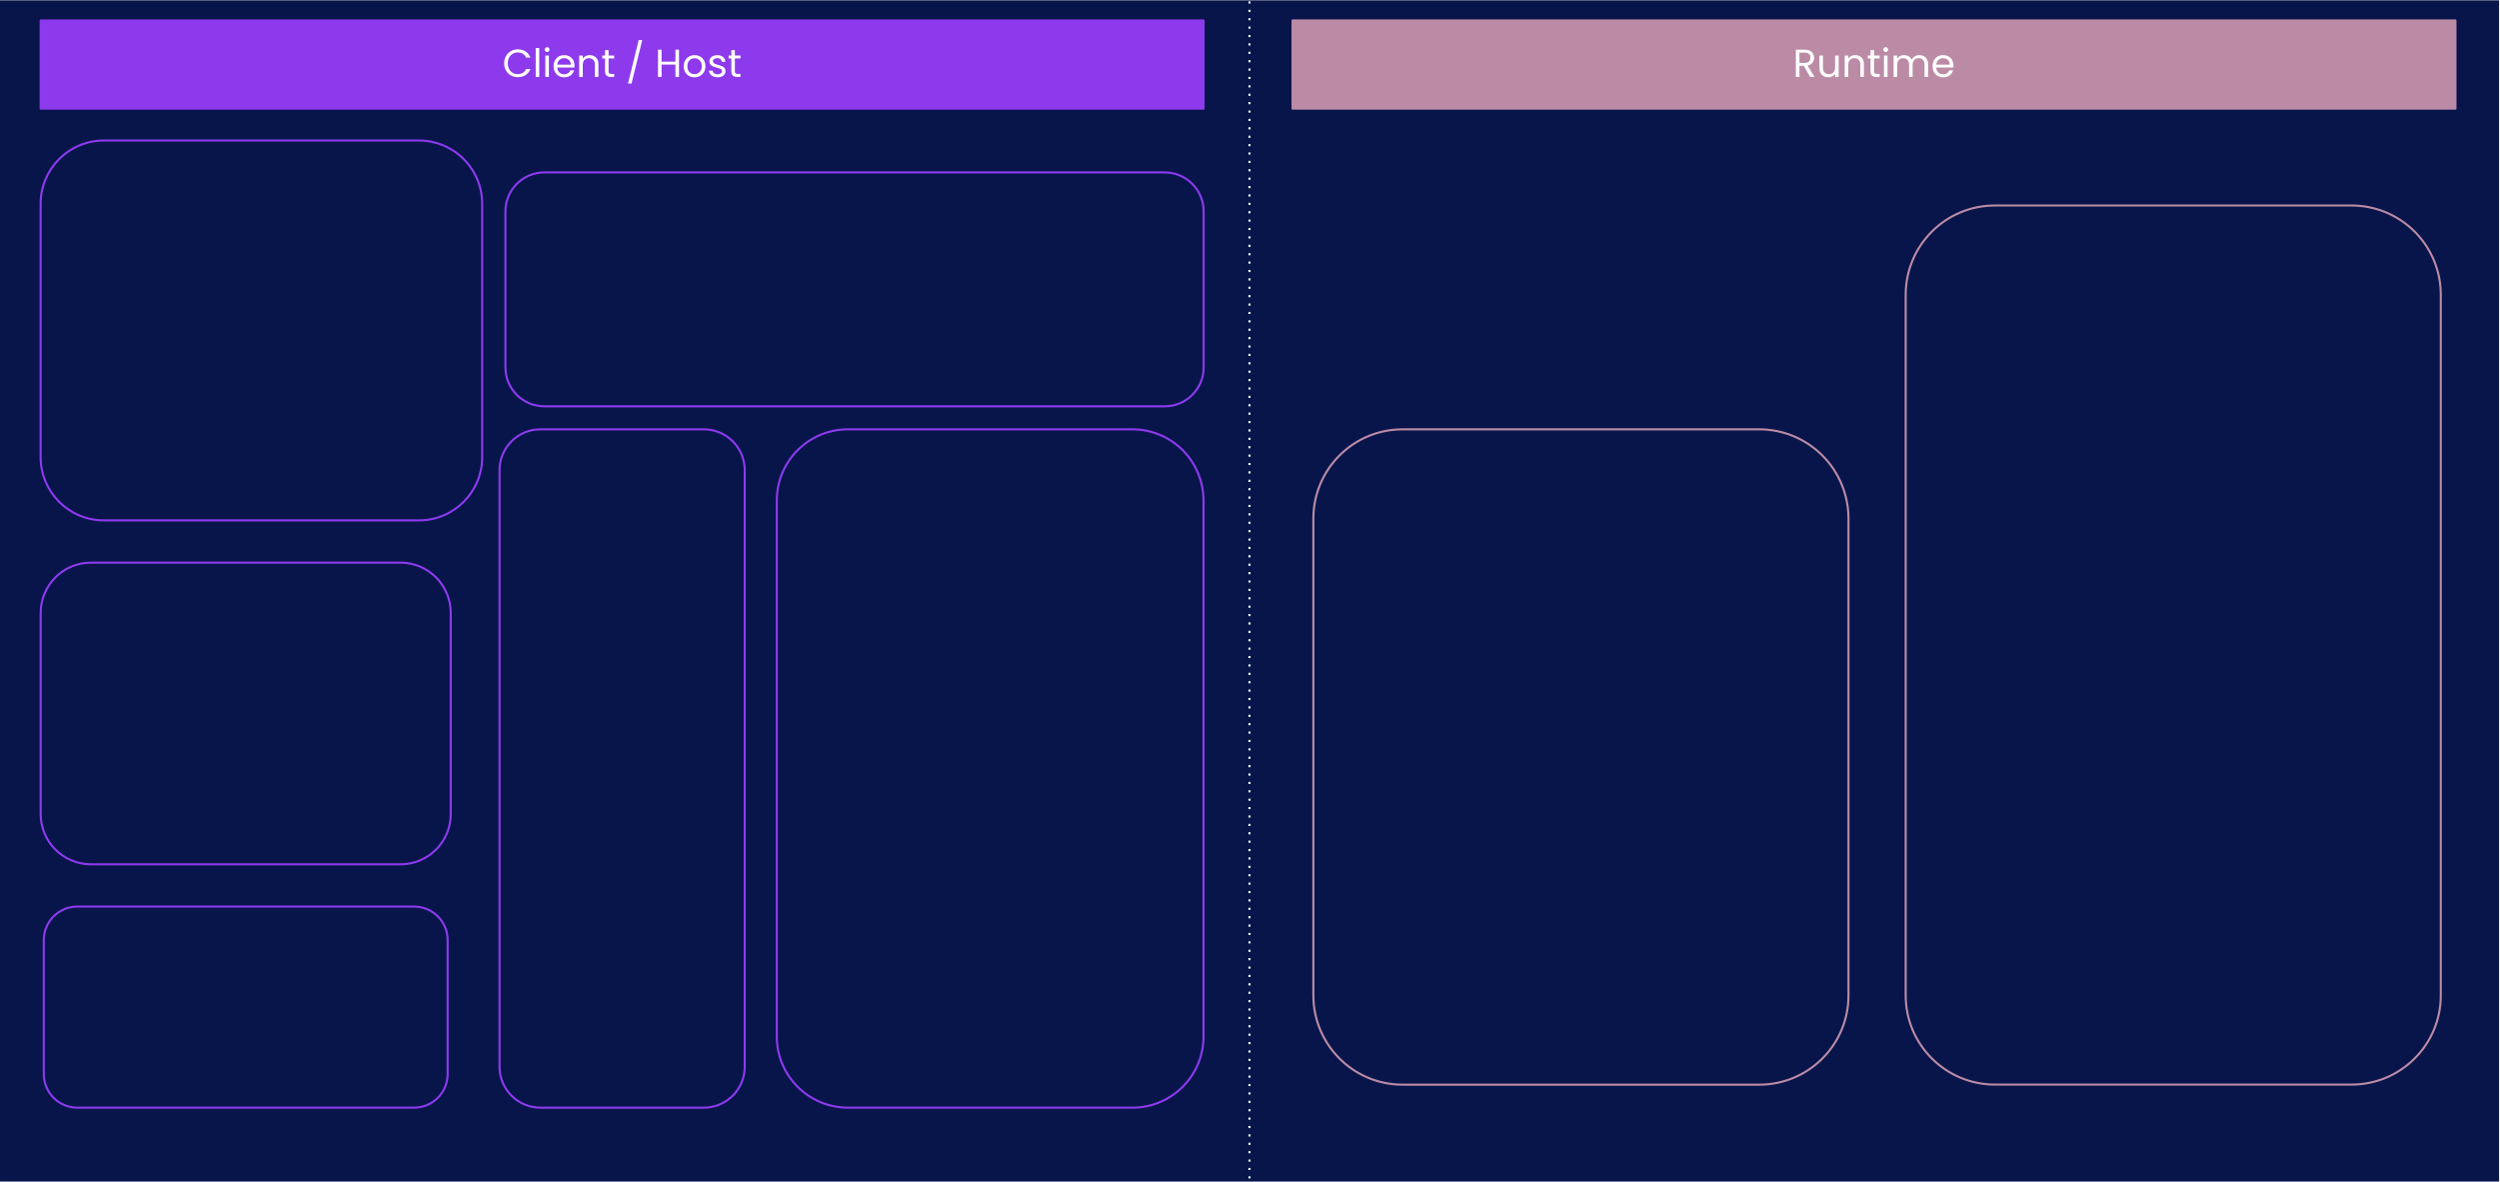
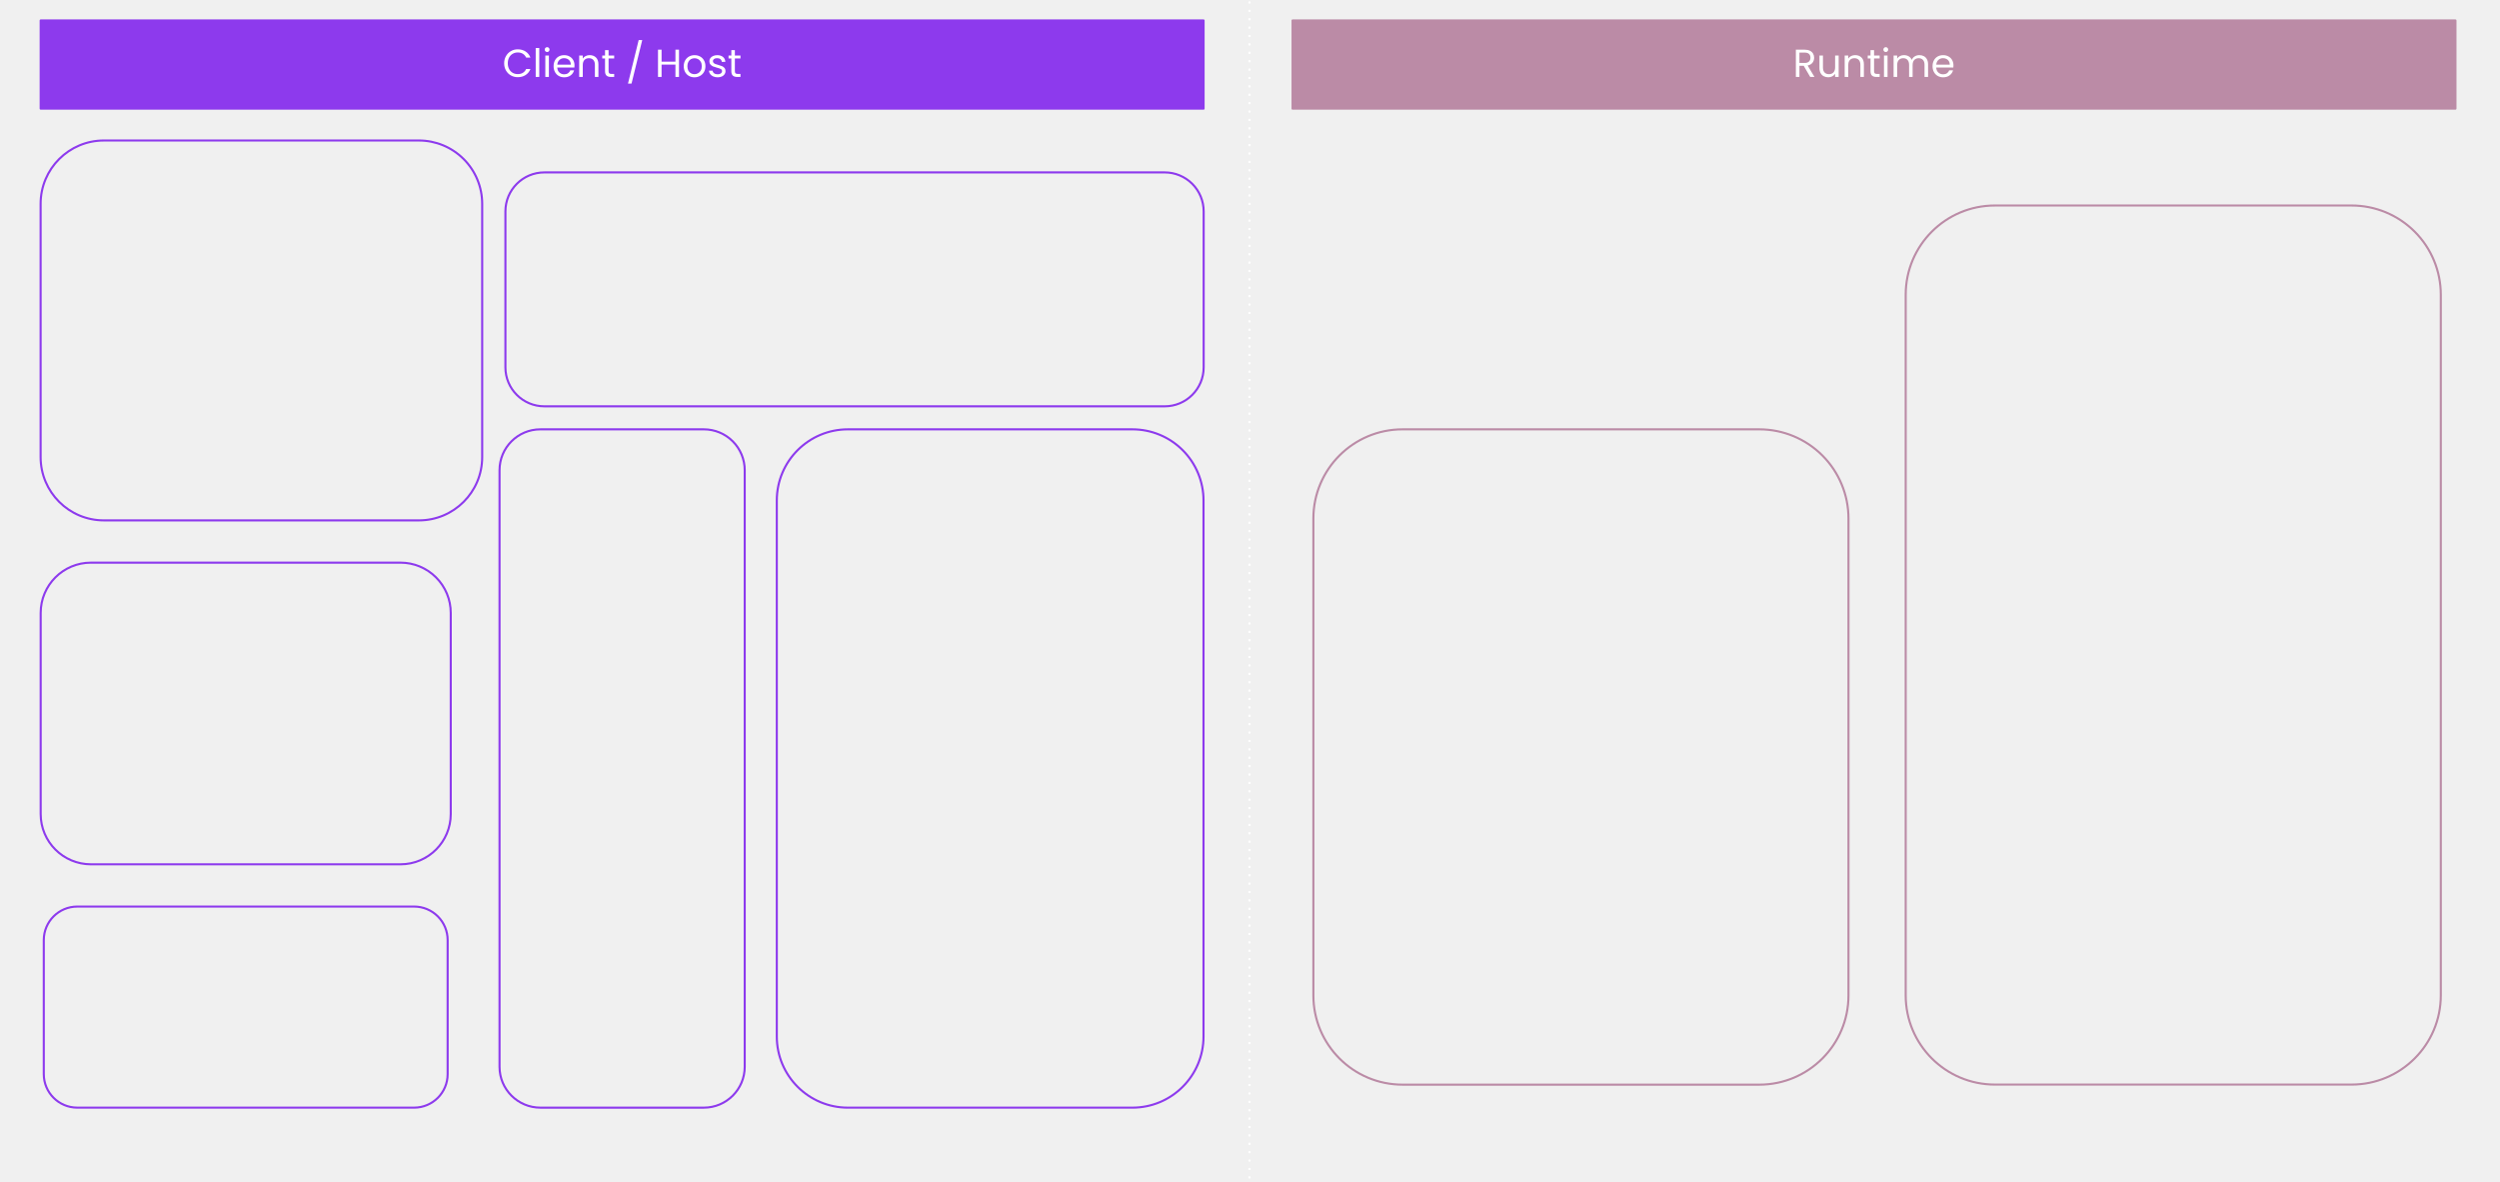
<svg xmlns="http://www.w3.org/2000/svg" version="1.1" viewBox="0.0 0.0 1191.588 563.323" fill="none" stroke="none" stroke-linecap="square" stroke-miterlimit="10">
  <clipPath id="p.0">
    <path d="m0 0l1191.588 0l0 563.323l-1191.588 0l0 -563.323z" clip-rule="nonzero" />
  </clipPath>
  <g clip-path="url(#p.0)">
    <path fill="#000000" fill-opacity="0.0" d="m0 0l1191.588 0l0 563.323l-1191.588 0z" fill-rule="evenodd" />
-     <path fill="#07154b" d="m0.171 0.669l1191.244 0l0 561.984l-1191.244 0z" fill-rule="evenodd" />
-     <path stroke="#07154b" stroke-width="1.0" stroke-linejoin="round" stroke-linecap="butt" d="m0.171 0.669l1191.244 0l0 561.984l-1191.244 0z" fill-rule="evenodd" />
+     <path fill="#none" d="m0.171 0.669l1191.244 0l0 561.984l-1191.244 0z" fill-rule="evenodd" />
+     <path stroke="#none" stroke-width="1.0" stroke-linejoin="round" stroke-linecap="butt" d="m0.171 0.669l1191.244 0l0 561.984l-1191.244 0z" fill-rule="evenodd" />
    <path fill="#000000" fill-opacity="0.0" d="m595.793 0.669l0 561.984" fill-rule="evenodd" />
    <path stroke="#ffffff" stroke-width="1.0" stroke-linejoin="round" stroke-linecap="butt" stroke-dasharray="1.0,3.0" d="m595.793 0.669l0 561.984" fill-rule="evenodd" />
    <path fill="#8d3aed" d="m19.401 9.761l554.488 0l0 42.016l-554.488 0z" fill-rule="evenodd" />
    <path stroke="#8d3aed" stroke-width="1.0" stroke-linejoin="round" stroke-linecap="butt" d="m19.401 9.761l554.488 0l0 42.016l-554.488 0z" fill-rule="evenodd" />
    <path fill="#ffffff" d="m240.392 30.165q0 -1.891 0.859 -3.406q0.859 -1.531 2.344 -2.391q1.484 -0.859 3.297 -0.859q2.125 0 3.703 1.031q1.594 1.016 2.328 2.906l-2.047 0q-0.531 -1.172 -1.547 -1.797q-1.016 -0.641 -2.438 -0.641q-1.359 0 -2.453 0.641q-1.078 0.625 -1.703 1.797q-0.609 1.156 -0.609 2.719q0 1.547 0.609 2.719q0.625 1.172 1.703 1.812q1.094 0.625 2.453 0.625q1.422 0 2.438 -0.625q1.016 -0.625 1.547 -1.797l2.047 0q-0.734 1.859 -2.328 2.875q-1.578 1.016 -3.703 1.016q-1.812 0 -3.297 -0.844q-1.484 -0.844 -2.344 -2.359q-0.859 -1.516 -0.859 -3.422zm16.746 -7.297l0 13.812l-1.703 0l0 -13.812l1.703 0zm3.761 1.922q-0.484 0 -0.828 -0.328q-0.328 -0.344 -0.328 -0.828q0 -0.484 0.328 -0.812q0.344 -0.344 0.828 -0.344q0.469 0 0.797 0.344q0.328 0.328 0.328 0.812q0 0.484 -0.328 0.828q-0.328 0.328 -0.797 0.328zm0.828 1.672l0 10.219l-1.703 0l0 -10.219l1.703 0zm12.214 4.719q0 0.484 -0.062 1.016l-8.172 0q0.094 1.516 1.031 2.375q0.953 0.844 2.297 0.844q1.094 0 1.828 -0.516q0.75 -0.516 1.047 -1.375l1.828 0q-0.406 1.484 -1.641 2.406q-1.234 0.922 -3.062 0.922q-1.453 0 -2.609 -0.656q-1.141 -0.656 -1.797 -1.859q-0.656 -1.203 -0.656 -2.781q0 -1.594 0.641 -2.781q0.641 -1.203 1.781 -1.844q1.141 -0.641 2.641 -0.641q1.453 0 2.562 0.641q1.125 0.625 1.734 1.734q0.609 1.109 0.609 2.516zm-1.75 -0.359q0 -0.969 -0.438 -1.672q-0.422 -0.703 -1.172 -1.062q-0.734 -0.359 -1.625 -0.359q-1.281 0 -2.188 0.828q-0.906 0.812 -1.031 2.266l6.453 0zm8.973 -4.547q1.859 0 3.016 1.125q1.156 1.125 1.156 3.25l0 6.031l-1.672 0l0 -5.781q0 -1.531 -0.766 -2.344q-0.766 -0.812 -2.094 -0.812q-1.344 0 -2.141 0.844q-0.781 0.844 -0.781 2.438l0 5.656l-1.703 0l0 -10.219l1.703 0l0 1.453q0.5 -0.781 1.359 -1.203q0.875 -0.438 1.922 -0.438zm9.018 1.578l0 6.031q0 0.75 0.312 1.062q0.328 0.297 1.109 0.297l1.25 0l0 1.438l-1.531 0q-1.406 0 -2.125 -0.656q-0.703 -0.656 -0.703 -2.141l0 -6.031l-1.328 0l0 -1.391l1.328 0l0 -2.578l1.688 0l0 2.578l2.672 0l0 1.391l-2.672 0zm16.053 -8.75l-5.109 20.75l-1.688 0l5.094 -20.75l1.703 0zm17.533 4.578l0 13.0l-1.703 0l0 -5.891l-6.609 0l0 5.891l-1.703 0l0 -13.0l1.703 0l0 5.703l6.609 0l0 -5.703l1.703 0zm7.348 13.172q-1.438 0 -2.609 -0.656q-1.156 -0.656 -1.828 -1.859q-0.656 -1.203 -0.656 -2.781q0 -1.578 0.688 -2.781q0.688 -1.203 1.859 -1.844q1.172 -0.641 2.625 -0.641q1.453 0 2.625 0.641q1.188 0.641 1.859 1.844q0.688 1.188 0.688 2.781q0 1.578 -0.703 2.781q-0.703 1.203 -1.906 1.859q-1.188 0.656 -2.641 0.656zm0 -1.5q0.922 0 1.719 -0.422q0.797 -0.438 1.297 -1.297q0.5 -0.859 0.5 -2.078q0 -1.234 -0.484 -2.094q-0.484 -0.859 -1.281 -1.281q-0.781 -0.422 -1.688 -0.422q-0.938 0 -1.719 0.422q-0.766 0.422 -1.234 1.281q-0.469 0.859 -0.469 2.094q0 1.25 0.453 2.109q0.469 0.844 1.234 1.266q0.766 0.422 1.672 0.422zm11.112 1.5q-1.188 0 -2.125 -0.406q-0.922 -0.406 -1.469 -1.125q-0.531 -0.719 -0.594 -1.641l1.75 0q0.078 0.766 0.719 1.25q0.656 0.484 1.688 0.484q0.969 0 1.531 -0.422q0.562 -0.438 0.562 -1.094q0 -0.672 -0.594 -1.0q-0.594 -0.328 -1.844 -0.641q-1.141 -0.297 -1.859 -0.594q-0.719 -0.312 -1.234 -0.922q-0.516 -0.609 -0.516 -1.594q0 -0.797 0.469 -1.438q0.469 -0.656 1.328 -1.031q0.859 -0.391 1.953 -0.391q1.703 0 2.75 0.859q1.047 0.859 1.109 2.344l-1.688 0q-0.062 -0.797 -0.656 -1.281q-0.578 -0.484 -1.562 -0.484q-0.922 0 -1.469 0.391q-0.531 0.391 -0.531 1.031q0 0.5 0.328 0.828q0.328 0.328 0.812 0.531q0.5 0.188 1.375 0.422q1.109 0.297 1.797 0.594q0.688 0.281 1.172 0.859q0.5 0.578 0.516 1.516q0 0.844 -0.469 1.516q-0.453 0.672 -1.312 1.062q-0.844 0.375 -1.938 0.375zm8.176 -9.0l0 6.031q0 0.75 0.312 1.062q0.328 0.297 1.109 0.297l1.25 0l0 1.438l-1.531 0q-1.406 0 -2.125 -0.656q-0.703 -0.656 -0.703 -2.141l0 -6.031l-1.328 0l0 -1.391l1.328 0l0 -2.578l1.688 0l0 2.578l2.672 0l0 1.391l-2.672 0z" fill-rule="nonzero" />
    <path fill="#bb8ba6" d="m616.327 9.761l554.488 0l0 42.016l-554.488 0z" fill-rule="evenodd" />
    <path stroke="#bb8ba6" stroke-width="1.0" stroke-linejoin="round" stroke-linecap="butt" d="m616.327 9.761l554.488 0l0 42.016l-554.488 0z" fill-rule="evenodd" />
    <path fill="#ffffff" d="m863.159 36.681l-3.094 -5.312l-2.047 0l0 5.312l-1.703 0l0 -13.0l4.203 0q1.469 0 2.484 0.5q1.016 0.5 1.516 1.359q0.516 0.859 0.516 1.969q0 1.344 -0.781 2.375q-0.781 1.016 -2.328 1.344l3.266 5.453l-2.031 0zm-5.141 -6.672l2.5 0q1.375 0 2.062 -0.688q0.688 -0.688 0.688 -1.812q0 -1.156 -0.688 -1.797q-0.672 -0.641 -2.062 -0.641l-2.5 0l0 4.938zm18.702 -3.547l0 10.219l-1.688 0l0 -1.516q-0.484 0.781 -1.359 1.234q-0.875 0.438 -1.906 0.438q-1.203 0 -2.156 -0.5q-0.953 -0.5 -1.5 -1.484q-0.547 -0.984 -0.547 -2.406l0 -5.984l1.672 0l0 5.766q0 1.5 0.766 2.312q0.766 0.812 2.094 0.812q1.359 0 2.141 -0.828q0.797 -0.844 0.797 -2.453l0 -5.609l1.688 0zm7.862 -0.188q1.859 0 3.016 1.125q1.156 1.125 1.156 3.25l0 6.031l-1.672 0l0 -5.781q0 -1.531 -0.766 -2.344q-0.766 -0.812 -2.094 -0.812q-1.344 0 -2.141 0.844q-0.781 0.844 -0.781 2.438l0 5.656l-1.703 0l0 -10.219l1.703 0l0 1.453q0.5 -0.781 1.359 -1.203q0.875 -0.438 1.922 -0.438zm9.018 1.578l0 6.031q0 0.75 0.312 1.062q0.328 0.297 1.109 0.297l1.25 0l0 1.438l-1.531 0q-1.406 0 -2.125 -0.656q-0.703 -0.656 -0.703 -2.141l0 -6.031l-1.328 0l0 -1.391l1.328 0l0 -2.578l1.688 0l0 2.578l2.672 0l0 1.391l-2.672 0zm5.603 -3.062q-0.484 0 -0.828 -0.328q-0.328 -0.344 -0.328 -0.828q0 -0.484 0.328 -0.812q0.344 -0.344 0.828 -0.344q0.469 0 0.797 0.344q0.328 0.328 0.328 0.812q0 0.484 -0.328 0.828q-0.328 0.328 -0.797 0.328zm0.828 1.672l0 10.219l-1.703 0l0 -10.219l1.703 0zm15.183 -0.188q1.188 0 2.125 0.5q0.938 0.484 1.469 1.484q0.547 0.984 0.547 2.391l0 6.031l-1.688 0l0 -5.781q0 -1.531 -0.75 -2.344q-0.75 -0.812 -2.047 -0.812q-1.312 0 -2.109 0.859q-0.781 0.844 -0.781 2.438l0 5.641l-1.672 0l0 -5.781q0 -1.531 -0.766 -2.344q-0.75 -0.812 -2.031 -0.812q-1.328 0 -2.109 0.859q-0.781 0.844 -0.781 2.438l0 5.641l-1.703 0l0 -10.219l1.703 0l0 1.469q0.5 -0.797 1.344 -1.219q0.844 -0.438 1.875 -0.438q1.297 0 2.281 0.578q0.984 0.578 1.469 1.688q0.438 -1.078 1.422 -1.672q0.984 -0.594 2.203 -0.594zm16.247 4.906q0 0.484 -0.062 1.016l-8.172 0q0.094 1.516 1.031 2.375q0.953 0.844 2.297 0.844q1.094 0 1.828 -0.516q0.75 -0.516 1.047 -1.375l1.828 0q-0.406 1.484 -1.641 2.406q-1.234 0.922 -3.062 0.922q-1.453 0 -2.609 -0.656q-1.141 -0.656 -1.797 -1.859q-0.656 -1.203 -0.656 -2.781q0 -1.594 0.641 -2.781q0.641 -1.203 1.781 -1.844q1.141 -0.641 2.641 -0.641q1.453 0 2.562 0.641q1.125 0.625 1.734 1.734q0.609 1.109 0.609 2.516zm-1.75 -0.359q0 -0.969 -0.438 -1.672q-0.422 -0.703 -1.172 -1.062q-0.734 -0.359 -1.625 -0.359q-1.281 0 -2.188 0.828q-0.906 0.812 -1.031 2.266l6.453 0z" fill-rule="nonzero" />
    <path fill="#000000" fill-opacity="0.0" d="m19.37 97.147l0 0c0 -16.667 13.512 -30.179 30.179 -30.179l150.193 0c8.004 0 15.68 3.18 21.34 8.839c5.66 5.66 8.839 13.336 8.839 21.34l0 120.713c0 16.667 -13.512 30.179 -30.179 30.179l-150.193 0c-16.667 0 -30.179 -13.512 -30.179 -30.179z" fill-rule="evenodd" />
    <path stroke="#8d3aed" stroke-width="1.0" stroke-linejoin="round" stroke-linecap="butt" d="m19.37 97.147l0 0c0 -16.667 13.512 -30.179 30.179 -30.179l150.193 0c8.004 0 15.68 3.18 21.34 8.839c5.66 5.66 8.839 13.336 8.839 21.34l0 120.713c0 16.667 -13.512 30.179 -30.179 30.179l-150.193 0c-16.667 0 -30.179 -13.512 -30.179 -30.179z" fill-rule="evenodd" />
    <path fill="#000000" fill-opacity="0.0" d="m20.881 448.072l0 0c0 -8.822 7.152 -15.974 15.974 -15.974l160.619 0c4.237 0 8.3 1.683 11.295 4.679c2.996 2.996 4.679 7.059 4.679 11.295l0 63.894c0 8.822 -7.152 15.974 -15.974 15.974l-160.619 0l0 0c-8.822 0 -15.974 -7.152 -15.974 -15.974z" fill-rule="evenodd" />
    <path stroke="#8d3aed" stroke-width="1.0" stroke-linejoin="round" stroke-linecap="butt" d="m20.881 448.072l0 0c0 -8.822 7.152 -15.974 15.974 -15.974l160.619 0c4.237 0 8.3 1.683 11.295 4.679c2.996 2.996 4.679 7.059 4.679 11.295l0 63.894c0 8.822 -7.152 15.974 -15.974 15.974l-160.619 0l0 0c-8.822 0 -15.974 -7.152 -15.974 -15.974z" fill-rule="evenodd" />
    <path fill="#000000" fill-opacity="0.0" d="m19.401 292.144l0 0c0 -13.235 10.729 -23.964 23.964 -23.964l147.6 0c6.356 0 12.451 2.525 16.945 7.019c4.494 4.494 7.019 10.589 7.019 16.945l0 95.852c0 13.235 -10.729 23.964 -23.964 23.964l-147.6 0c-13.235 0 -23.964 -10.729 -23.964 -23.964z" fill-rule="evenodd" />
    <path stroke="#8d3aed" stroke-width="1.0" stroke-linejoin="round" stroke-linecap="butt" d="m19.401 292.144l0 0c0 -13.235 10.729 -23.964 23.964 -23.964l147.6 0c6.356 0 12.451 2.525 16.945 7.019c4.494 4.494 7.019 10.589 7.019 16.945l0 95.852c0 13.235 -10.729 23.964 -23.964 23.964l-147.6 0c-13.235 0 -23.964 -10.729 -23.964 -23.964z" fill-rule="evenodd" />
    <path fill="#000000" fill-opacity="0.0" d="m908.688 140.479l0 0c0 -23.486 19.039 -42.526 42.526 -42.526l170.098 0l0 0c11.279 0 22.095 4.48 30.07 12.456c7.975 7.975 12.455 18.792 12.455 30.07l0 333.941c0 23.486 -19.039 42.526 -42.526 42.526l-170.098 0c-23.486 0 -42.526 -19.039 -42.526 -42.526z" fill-rule="evenodd" />
    <path stroke="#bb8ba6" stroke-width="1.0" stroke-linejoin="round" stroke-linecap="butt" d="m908.688 140.479l0 0c0 -23.486 19.039 -42.526 42.526 -42.526l170.098 0l0 0c11.279 0 22.095 4.48 30.07 12.456c7.975 7.975 12.455 18.792 12.455 30.07l0 333.941c0 23.486 -19.039 42.526 -42.526 42.526l-170.098 0c-23.486 0 -42.526 -19.039 -42.526 -42.526z" fill-rule="evenodd" />
    <path fill="#000000" fill-opacity="0.0" d="m240.995 100.759l0 0c0 -10.263 8.32 -18.583 18.583 -18.583l295.779 0c4.929 0 9.655 1.958 13.14 5.443c3.485 3.485 5.443 8.212 5.443 13.14l0 74.33c0 10.263 -8.32 18.583 -18.583 18.583l-295.779 0c-10.263 0 -18.583 -8.32 -18.583 -18.583z" fill-rule="evenodd" />
    <path stroke="#8d3aed" stroke-width="1.0" stroke-linejoin="round" stroke-linecap="butt" d="m240.995 100.759l0 0c0 -10.263 8.32 -18.583 18.583 -18.583l295.779 0c4.929 0 9.655 1.958 13.14 5.443c3.485 3.485 5.443 8.212 5.443 13.14l0 74.33c0 10.263 -8.32 18.583 -18.583 18.583l-295.779 0c-10.263 0 -18.583 -8.32 -18.583 -18.583z" fill-rule="evenodd" />
    <path fill="#000000" fill-opacity="0.0" d="m238.189 224.126l0 0c0 -10.762 8.724 -19.486 19.486 -19.486l77.941 0l0 0c5.168 0 10.124 2.053 13.779 5.707c3.654 3.654 5.707 8.611 5.707 13.779l0 284.335c0 10.762 -8.724 19.486 -19.486 19.486l-77.941 0c-10.762 0 -19.486 -8.724 -19.486 -19.486z" fill-rule="evenodd" />
    <path stroke="#8d3aed" stroke-width="1.0" stroke-linejoin="round" stroke-linecap="butt" d="m238.189 224.126l0 0c0 -10.762 8.724 -19.486 19.486 -19.486l77.941 0l0 0c5.168 0 10.124 2.053 13.779 5.707c3.654 3.654 5.707 8.611 5.707 13.779l0 284.335c0 10.762 -8.724 19.486 -19.486 19.486l-77.941 0c-10.762 0 -19.486 -8.724 -19.486 -19.486z" fill-rule="evenodd" />
    <path fill="#000000" fill-opacity="0.0" d="m626.253 247.164l0 0c0 -23.486 19.039 -42.526 42.526 -42.526l170.098 0l0 0c11.279 0 22.095 4.48 30.07 12.456c7.975 7.975 12.456 18.792 12.456 30.07l0 227.295c0 23.486 -19.039 42.526 -42.526 42.526l-170.098 0c-23.486 0 -42.526 -19.039 -42.526 -42.526z" fill-rule="evenodd" />
    <path stroke="#bb8ba6" stroke-width="1.0" stroke-linejoin="round" stroke-linecap="butt" d="m626.253 247.164l0 0c0 -23.486 19.039 -42.526 42.526 -42.526l170.098 0l0 0c11.279 0 22.095 4.48 30.07 12.456c7.975 7.975 12.456 18.792 12.456 30.07l0 227.295c0 23.486 -19.039 42.526 -42.526 42.526l-170.098 0c-23.486 0 -42.526 -19.039 -42.526 -42.526z" fill-rule="evenodd" />
    <path fill="#000000" fill-opacity="0.0" d="m370.402 238.549l0 0c0 -18.729 15.183 -33.911 33.911 -33.911l135.642 0l0 0c8.994 0 17.619 3.573 23.979 9.932c6.36 6.36 9.932 14.985 9.932 23.979l0 255.484c0 18.729 -15.183 33.911 -33.911 33.911l-135.642 0c-18.729 0 -33.911 -15.183 -33.911 -33.911z" fill-rule="evenodd" />
    <path stroke="#8d3aed" stroke-width="1.0" stroke-linejoin="round" stroke-linecap="butt" d="m370.402 238.549l0 0c0 -18.729 15.183 -33.911 33.911 -33.911l135.642 0l0 0c8.994 0 17.619 3.573 23.979 9.932c6.36 6.36 9.932 14.985 9.932 23.979l0 255.484c0 18.729 -15.183 33.911 -33.911 33.911l-135.642 0c-18.729 0 -33.911 -15.183 -33.911 -33.911z" fill-rule="evenodd" />
    <path fill="#000000" fill-opacity="0.0" d="m472.134 266.237l0 0l0 25.992l0 0l0 -25.992z" fill-rule="nonzero" />
    <path fill="#000000" fill-opacity="0.0" d="m472.134 287.237l0 0l0 25.992l0 0l0 -25.992z" fill-rule="nonzero" />
    <path fill="#000000" fill-opacity="0.0" d="m472.134 308.237l0 0l0 25.992l0 0l0 -25.992z" fill-rule="nonzero" />
    <path fill="#000000" fill-opacity="0.0" d="m472.134 329.237l0 0l0 25.992l0 0l0 -25.992z" fill-rule="nonzero" />
    <path fill="#000000" fill-opacity="0.0" d="m472.134 350.237l0 0l0 25.992l0 0l0 -25.992z" fill-rule="nonzero" />
    <path fill="#000000" fill-opacity="0.0" d="m472.134 371.237l0 0l0 25.992l0 0l0 -25.992z" fill-rule="nonzero" />
    <path fill="#000000" fill-opacity="0.0" d="m472.134 392.237l0 0l0 25.992l0 0l0 -25.992z" fill-rule="nonzero" />
    <path fill="#000000" fill-opacity="0.0" d="m472.134 413.237l0 0l0 25.992l0 0l0 -25.992z" fill-rule="nonzero" />
    <path fill="#000000" fill-opacity="0.0" d="m472.134 433.632l0 0l0 36l0 0l0 -36z" fill-rule="nonzero" />
  </g>
</svg>
